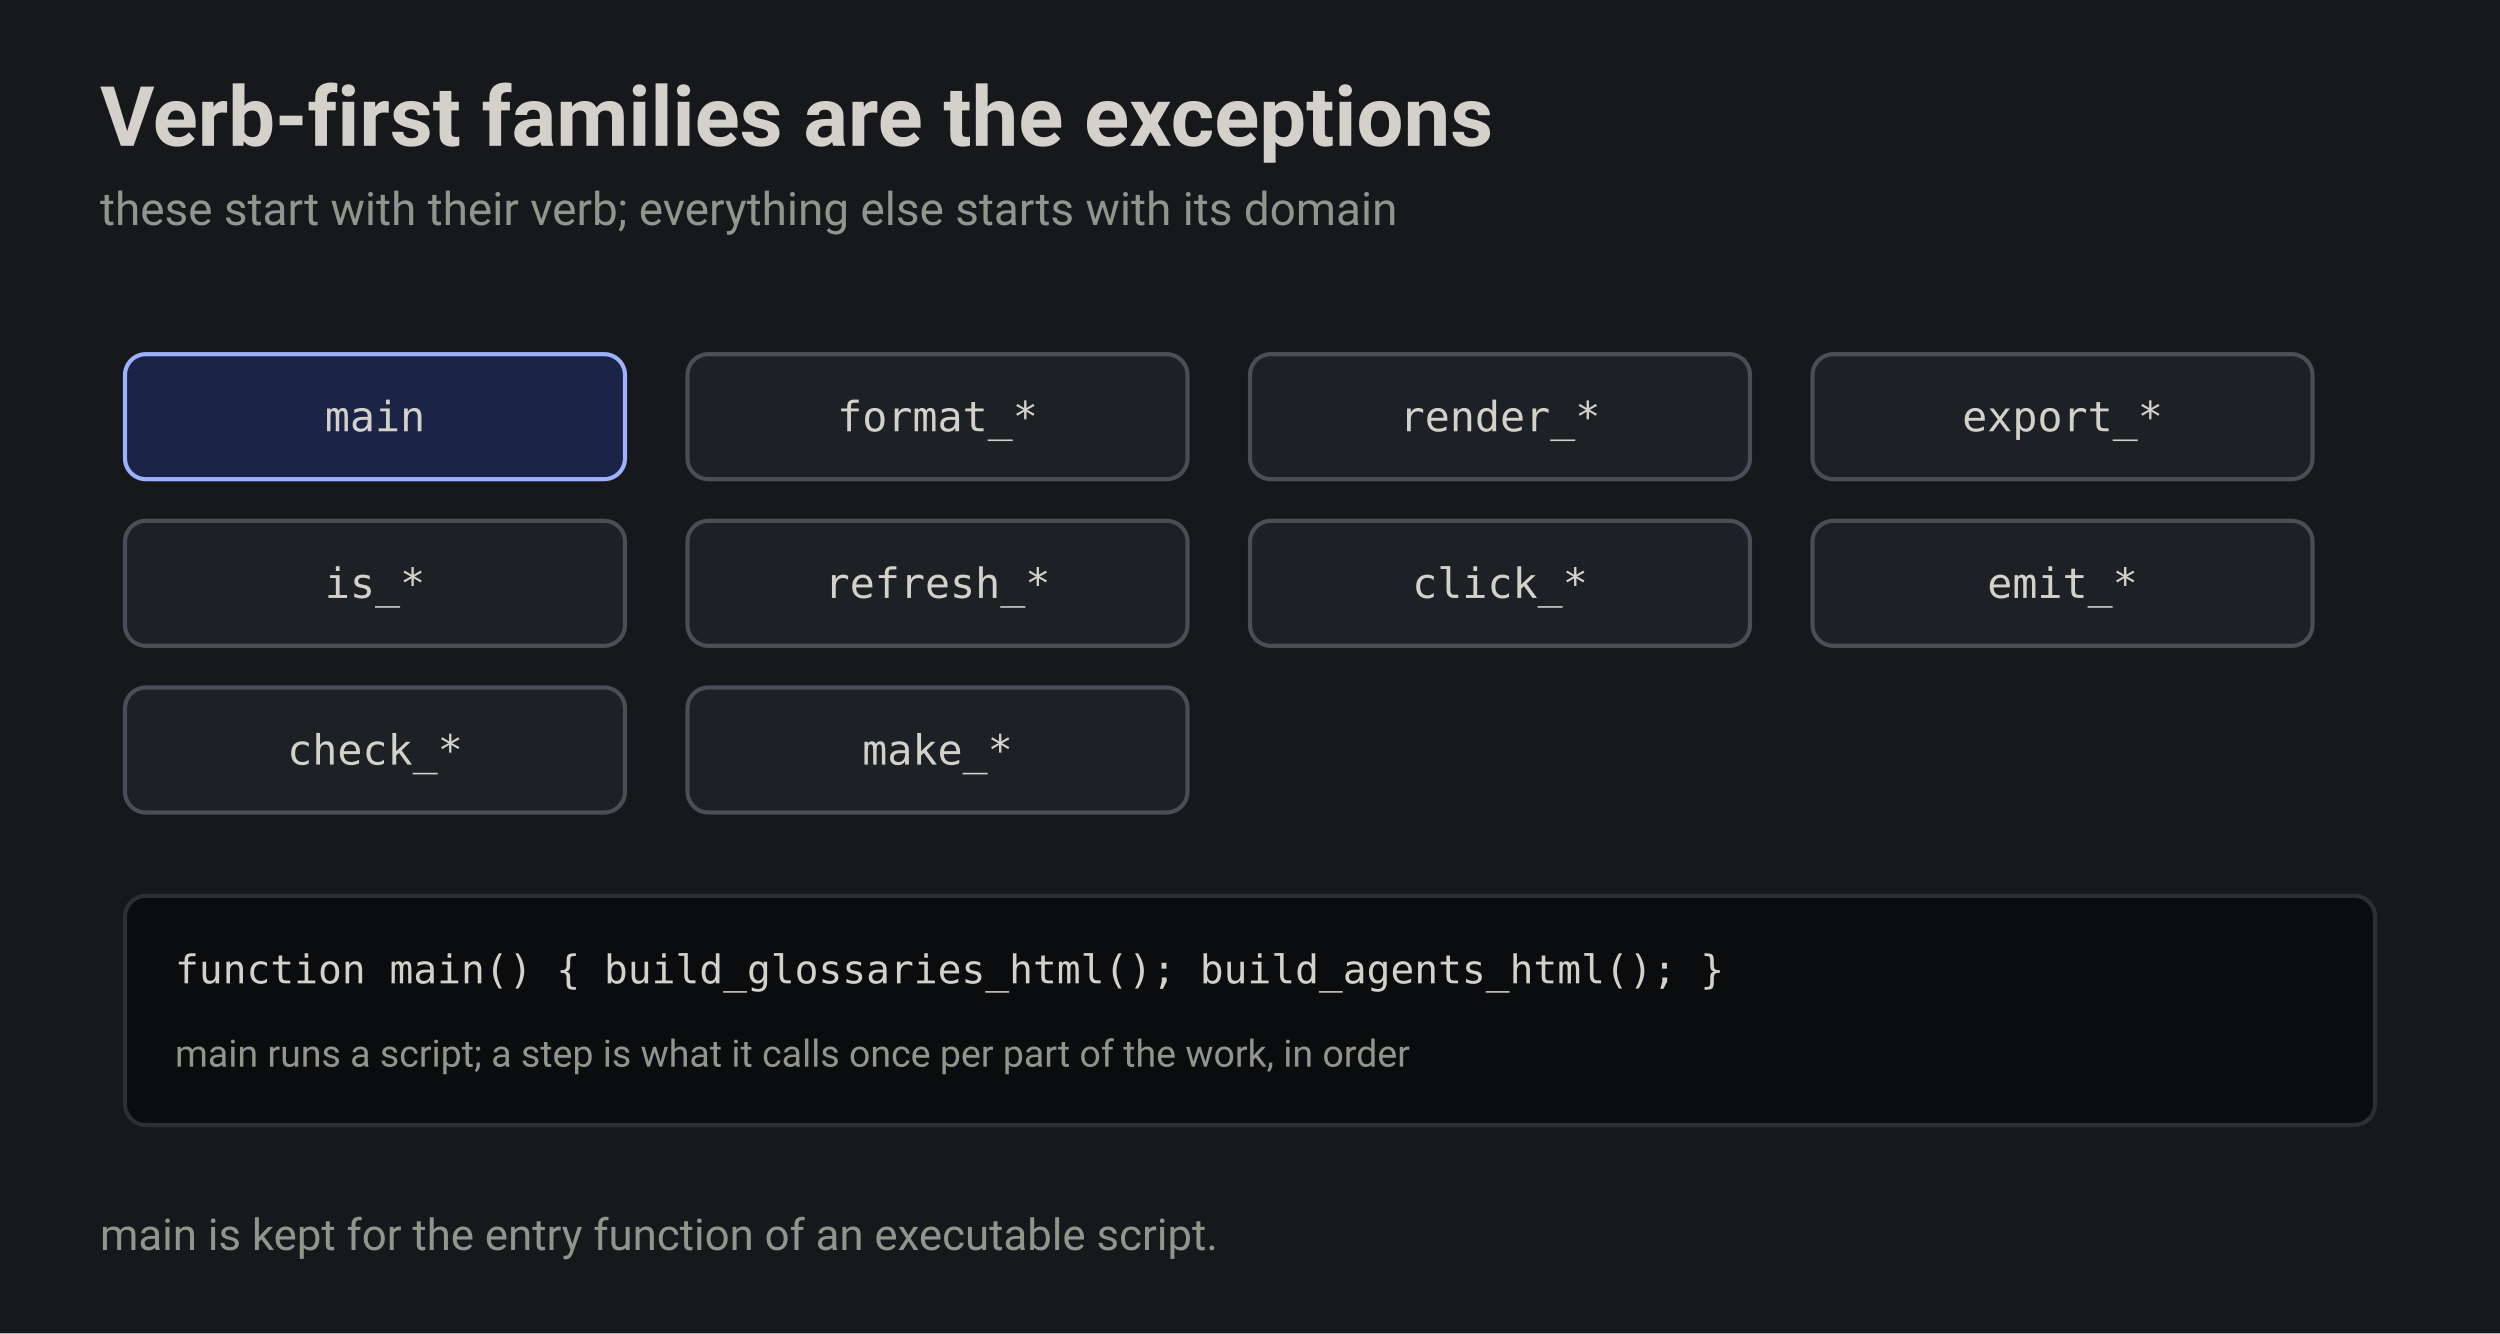
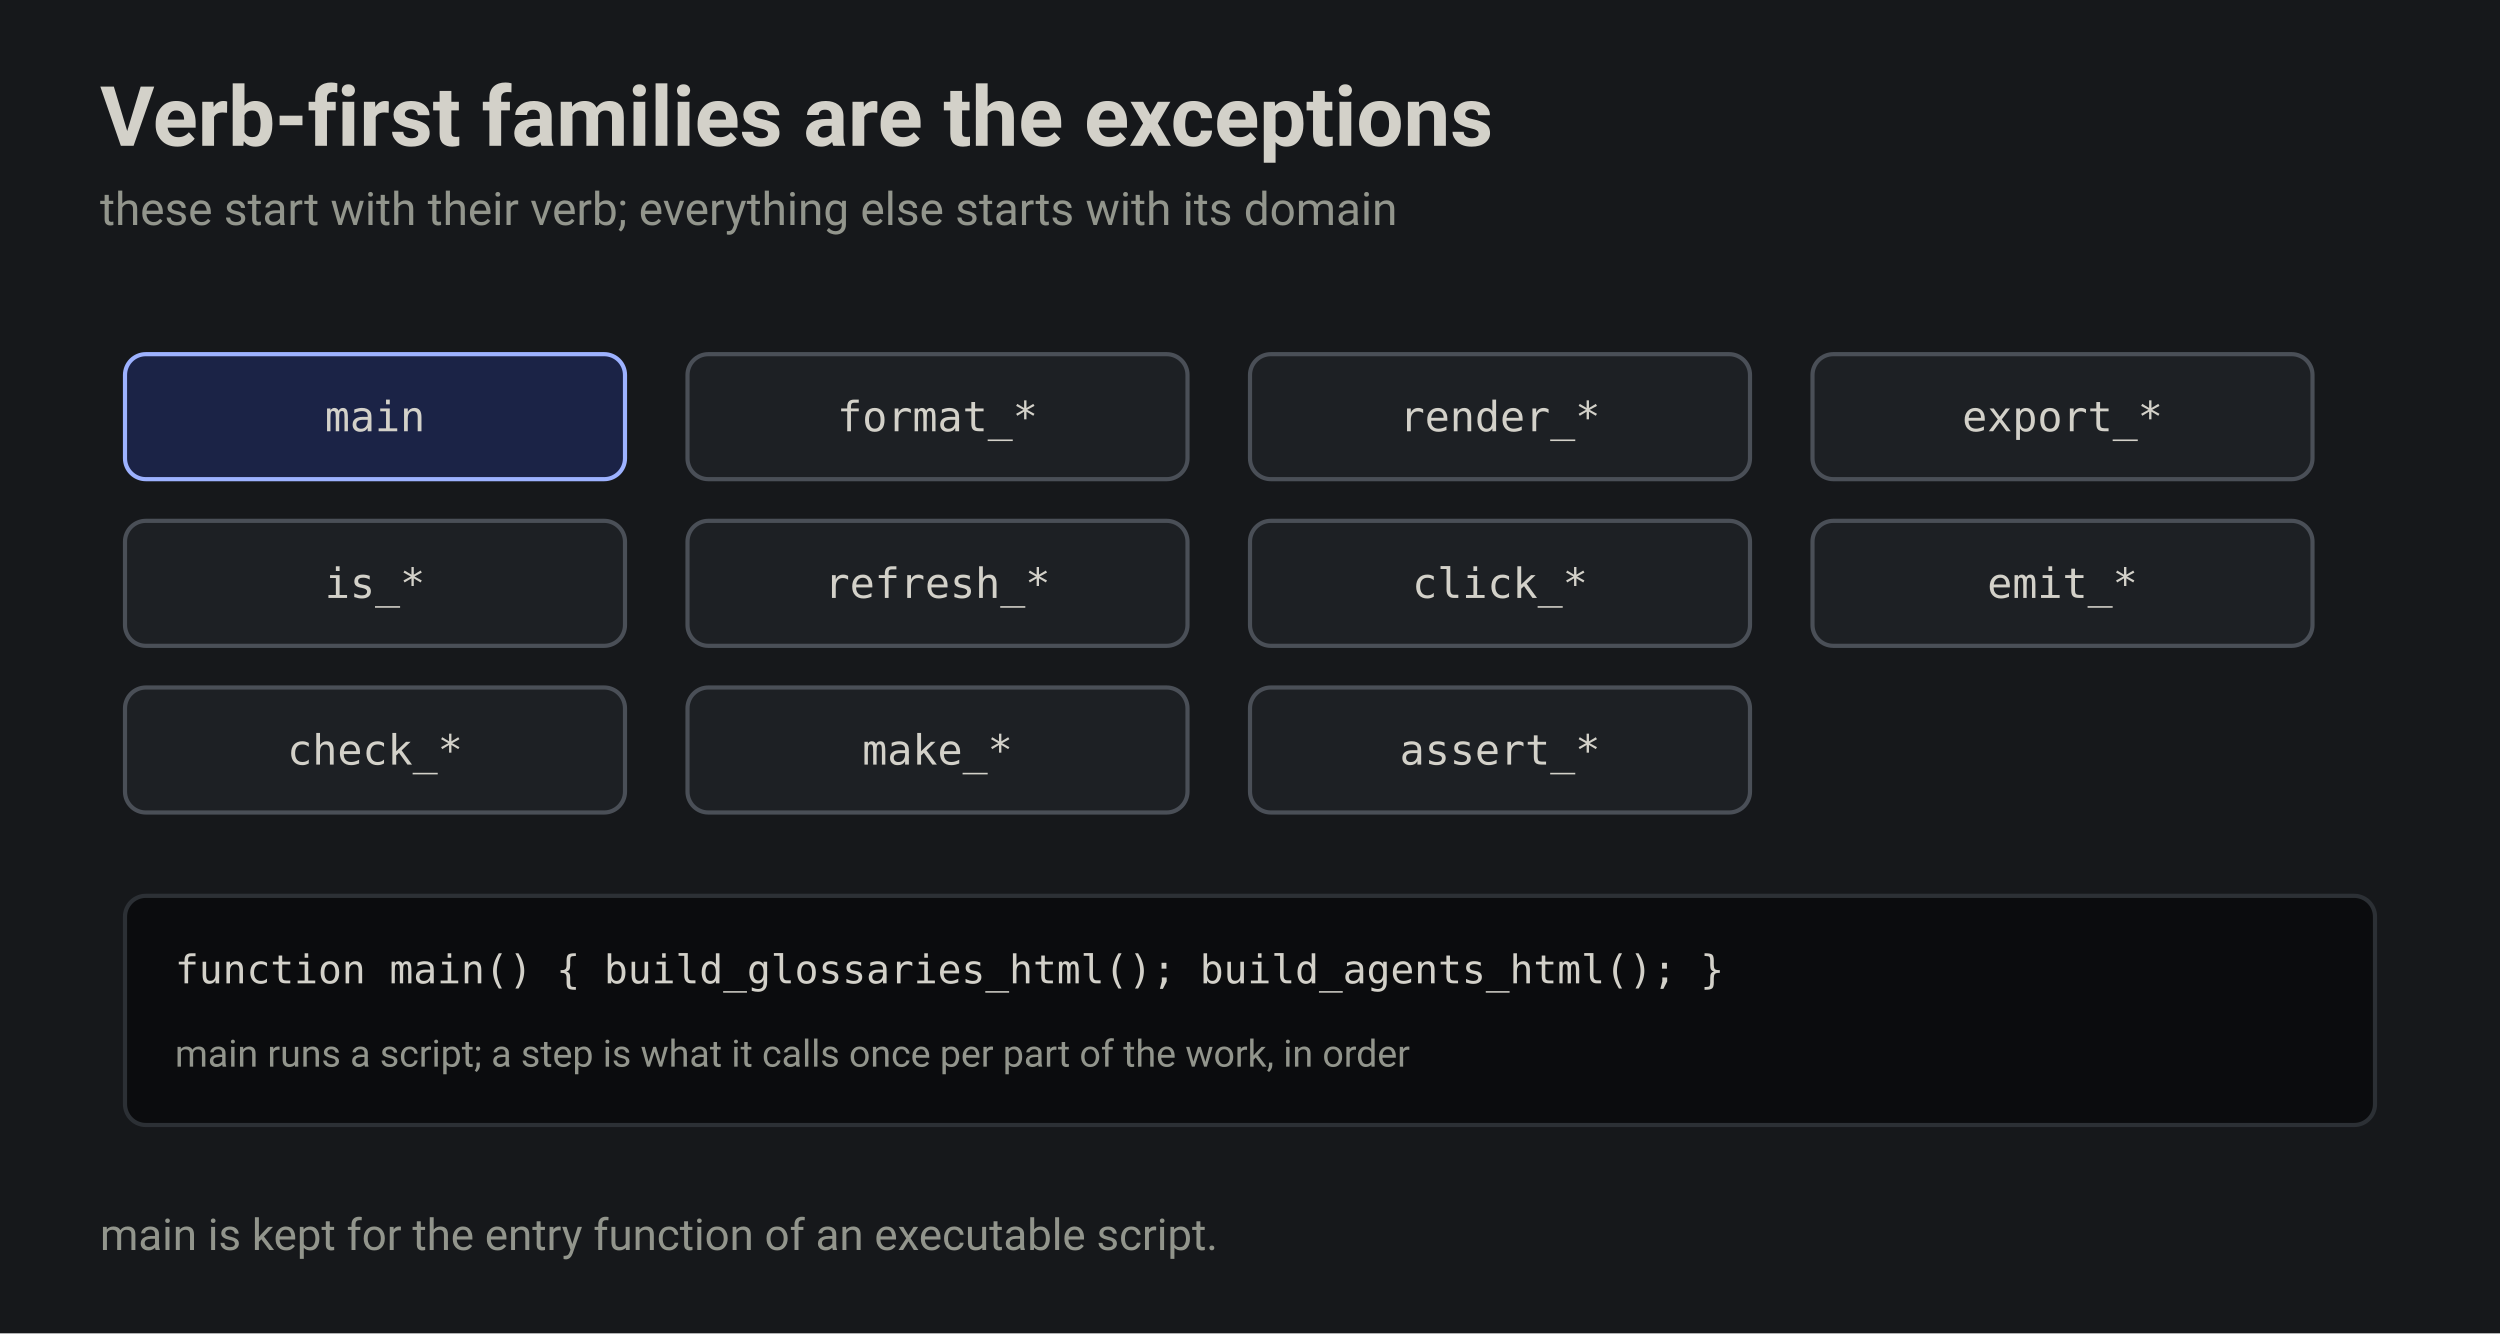
<svg xmlns="http://www.w3.org/2000/svg" width="1200" height="640" viewBox="0 0 1200 640" font-family="system-ui, -apple-system, 'Segoe UI', Roboto, sans-serif">
  <rect width="1200" height="640" fill="#16181b" />
  <defs>
    <marker id="arrow" viewBox="0 0 12 12" refX="8" refY="6" markerUnits="userSpaceOnUse" markerWidth="16" markerHeight="16" orient="auto-start-reverse">
      <path d="M2 2.5 L11 6 L2 9.5 L4 6 z" fill="#9db2ff" stroke-linejoin="round" />
    </marker>
  </defs>
  <text x="48" y="70" fill="#d3d1c9" font-size="40" font-weight="700">Verb-first families are the exceptions</text>
  <text x="48" y="108" fill="#92958c" font-size="22">these start with their verb; everything else starts with its domain</text>
  <rect x="60" y="170" width="240" height="60" rx="10" fill="#1b2346" stroke="#9db2ff" stroke-width="2" />
  <text x="180.0" y="207.0" fill="#d3d1c9" font-size="20" font-family="ui-monospace, 'JetBrains Mono', Menlo, monospace" text-anchor="middle">main</text>
  <rect x="330" y="170" width="240" height="60" rx="10" fill="#1d2024" stroke="#4a4f57" stroke-width="2" />
  <text x="450.0" y="207.0" fill="#d3d1c9" font-size="20" font-family="ui-monospace, 'JetBrains Mono', Menlo, monospace" text-anchor="middle">format_*</text>
  <rect x="600" y="170" width="240" height="60" rx="10" fill="#1d2024" stroke="#4a4f57" stroke-width="2" />
  <text x="720.0" y="207.0" fill="#d3d1c9" font-size="20" font-family="ui-monospace, 'JetBrains Mono', Menlo, monospace" text-anchor="middle">render_*</text>
  <rect x="870" y="170" width="240" height="60" rx="10" fill="#1d2024" stroke="#4a4f57" stroke-width="2" />
  <text x="990.0" y="207.0" fill="#d3d1c9" font-size="20" font-family="ui-monospace, 'JetBrains Mono', Menlo, monospace" text-anchor="middle">export_*</text>
  <rect x="60" y="250" width="240" height="60" rx="10" fill="#1d2024" stroke="#4a4f57" stroke-width="2" />
  <text x="180.0" y="287.0" fill="#d3d1c9" font-size="20" font-family="ui-monospace, 'JetBrains Mono', Menlo, monospace" text-anchor="middle">is_*</text>
  <rect x="330" y="250" width="240" height="60" rx="10" fill="#1d2024" stroke="#4a4f57" stroke-width="2" />
  <text x="450.0" y="287.0" fill="#d3d1c9" font-size="20" font-family="ui-monospace, 'JetBrains Mono', Menlo, monospace" text-anchor="middle">refresh_*</text>
  <rect x="600" y="250" width="240" height="60" rx="10" fill="#1d2024" stroke="#4a4f57" stroke-width="2" />
  <text x="720.0" y="287.0" fill="#d3d1c9" font-size="20" font-family="ui-monospace, 'JetBrains Mono', Menlo, monospace" text-anchor="middle">click_*</text>
  <rect x="870" y="250" width="240" height="60" rx="10" fill="#1d2024" stroke="#4a4f57" stroke-width="2" />
  <text x="990.0" y="287.0" fill="#d3d1c9" font-size="20" font-family="ui-monospace, 'JetBrains Mono', Menlo, monospace" text-anchor="middle">emit_*</text>
  <rect x="60" y="330" width="240" height="60" rx="10" fill="#1d2024" stroke="#4a4f57" stroke-width="2" />
  <text x="180.0" y="367.0" fill="#d3d1c9" font-size="20" font-family="ui-monospace, 'JetBrains Mono', Menlo, monospace" text-anchor="middle">check_*</text>
  <rect x="330" y="330" width="240" height="60" rx="10" fill="#1d2024" stroke="#4a4f57" stroke-width="2" />
  <text x="450.0" y="367.0" fill="#d3d1c9" font-size="20" font-family="ui-monospace, 'JetBrains Mono', Menlo, monospace" text-anchor="middle">make_*</text>
+   <rect x="600" y="330" width="240" height="60" rx="10" fill="#1d2024" stroke="#4a4f57" stroke-width="2" />
+   <text x="720.0" y="367.0" fill="#d3d1c9" font-size="20" font-family="ui-monospace, 'JetBrains Mono', Menlo, monospace" text-anchor="middle">assert_*</text>
  <rect x="60" y="430" width="1080" height="110" rx="10" fill="#0b0c0e" stroke="#2c3035" stroke-width="2" />
  <text x="84" y="472" fill="#d3d1c9" font-size="19" font-family="ui-monospace, 'JetBrains Mono', Menlo, monospace">function main()  { build_glossaries_html(); build_agents_html(); }</text>
  <text x="84" y="512" fill="#92958c" font-size="18">main runs a script; a step is what it calls once per part of the work, in order</text>
  <text x="48" y="600" fill="#92958c" font-size="21">main is kept for the entry function of an executable script.</text>
</svg>
